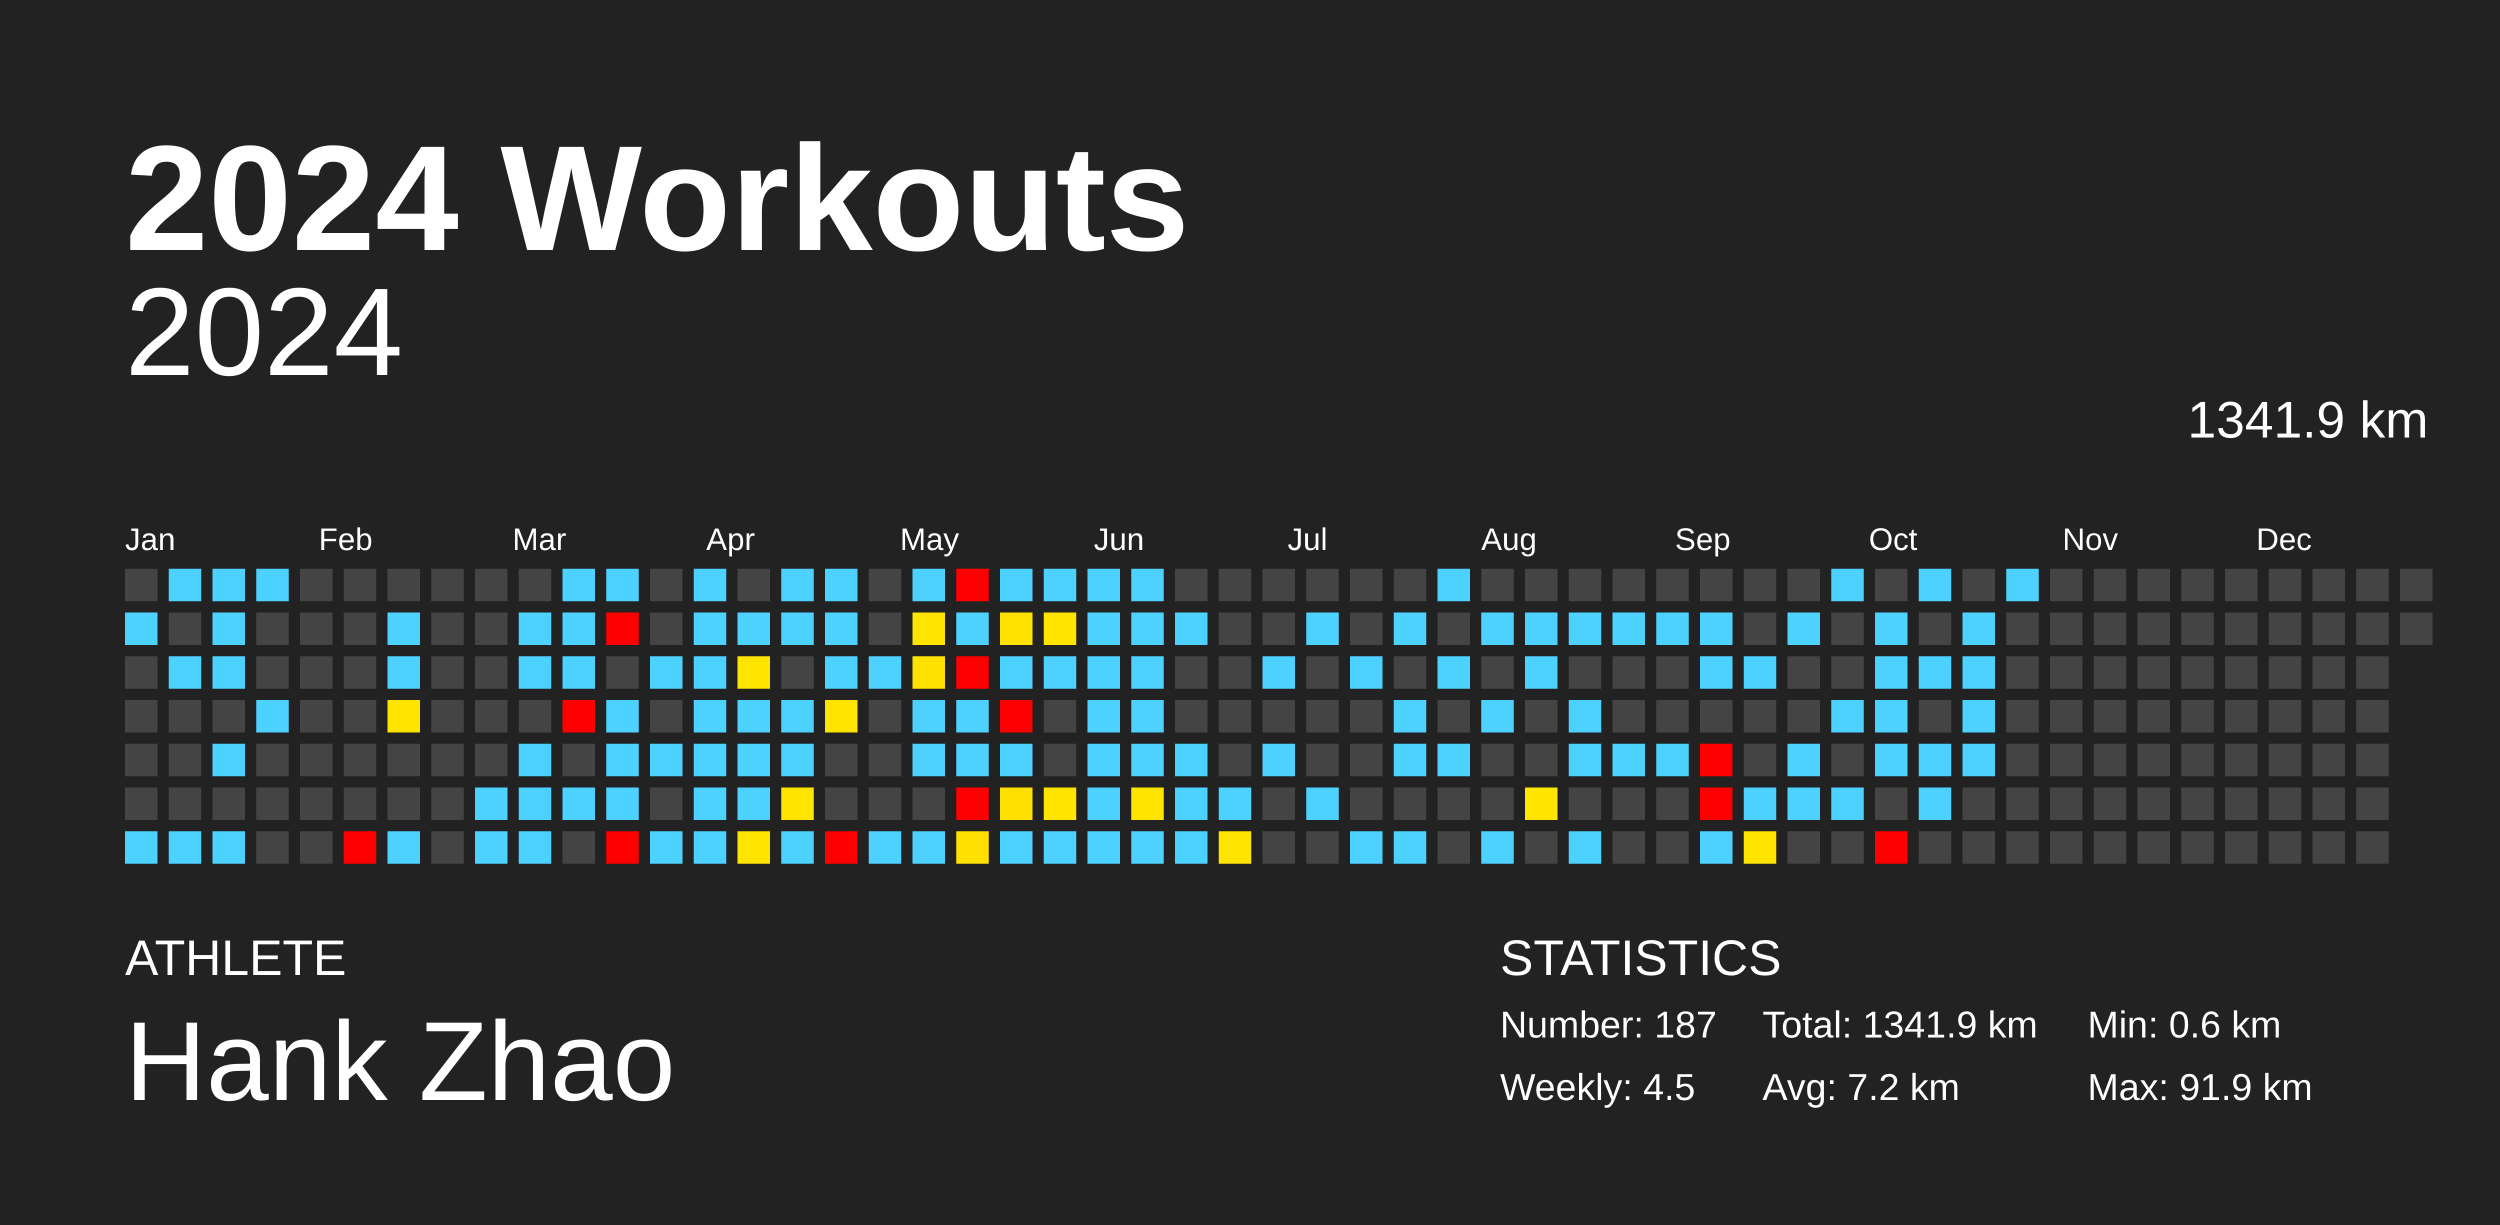
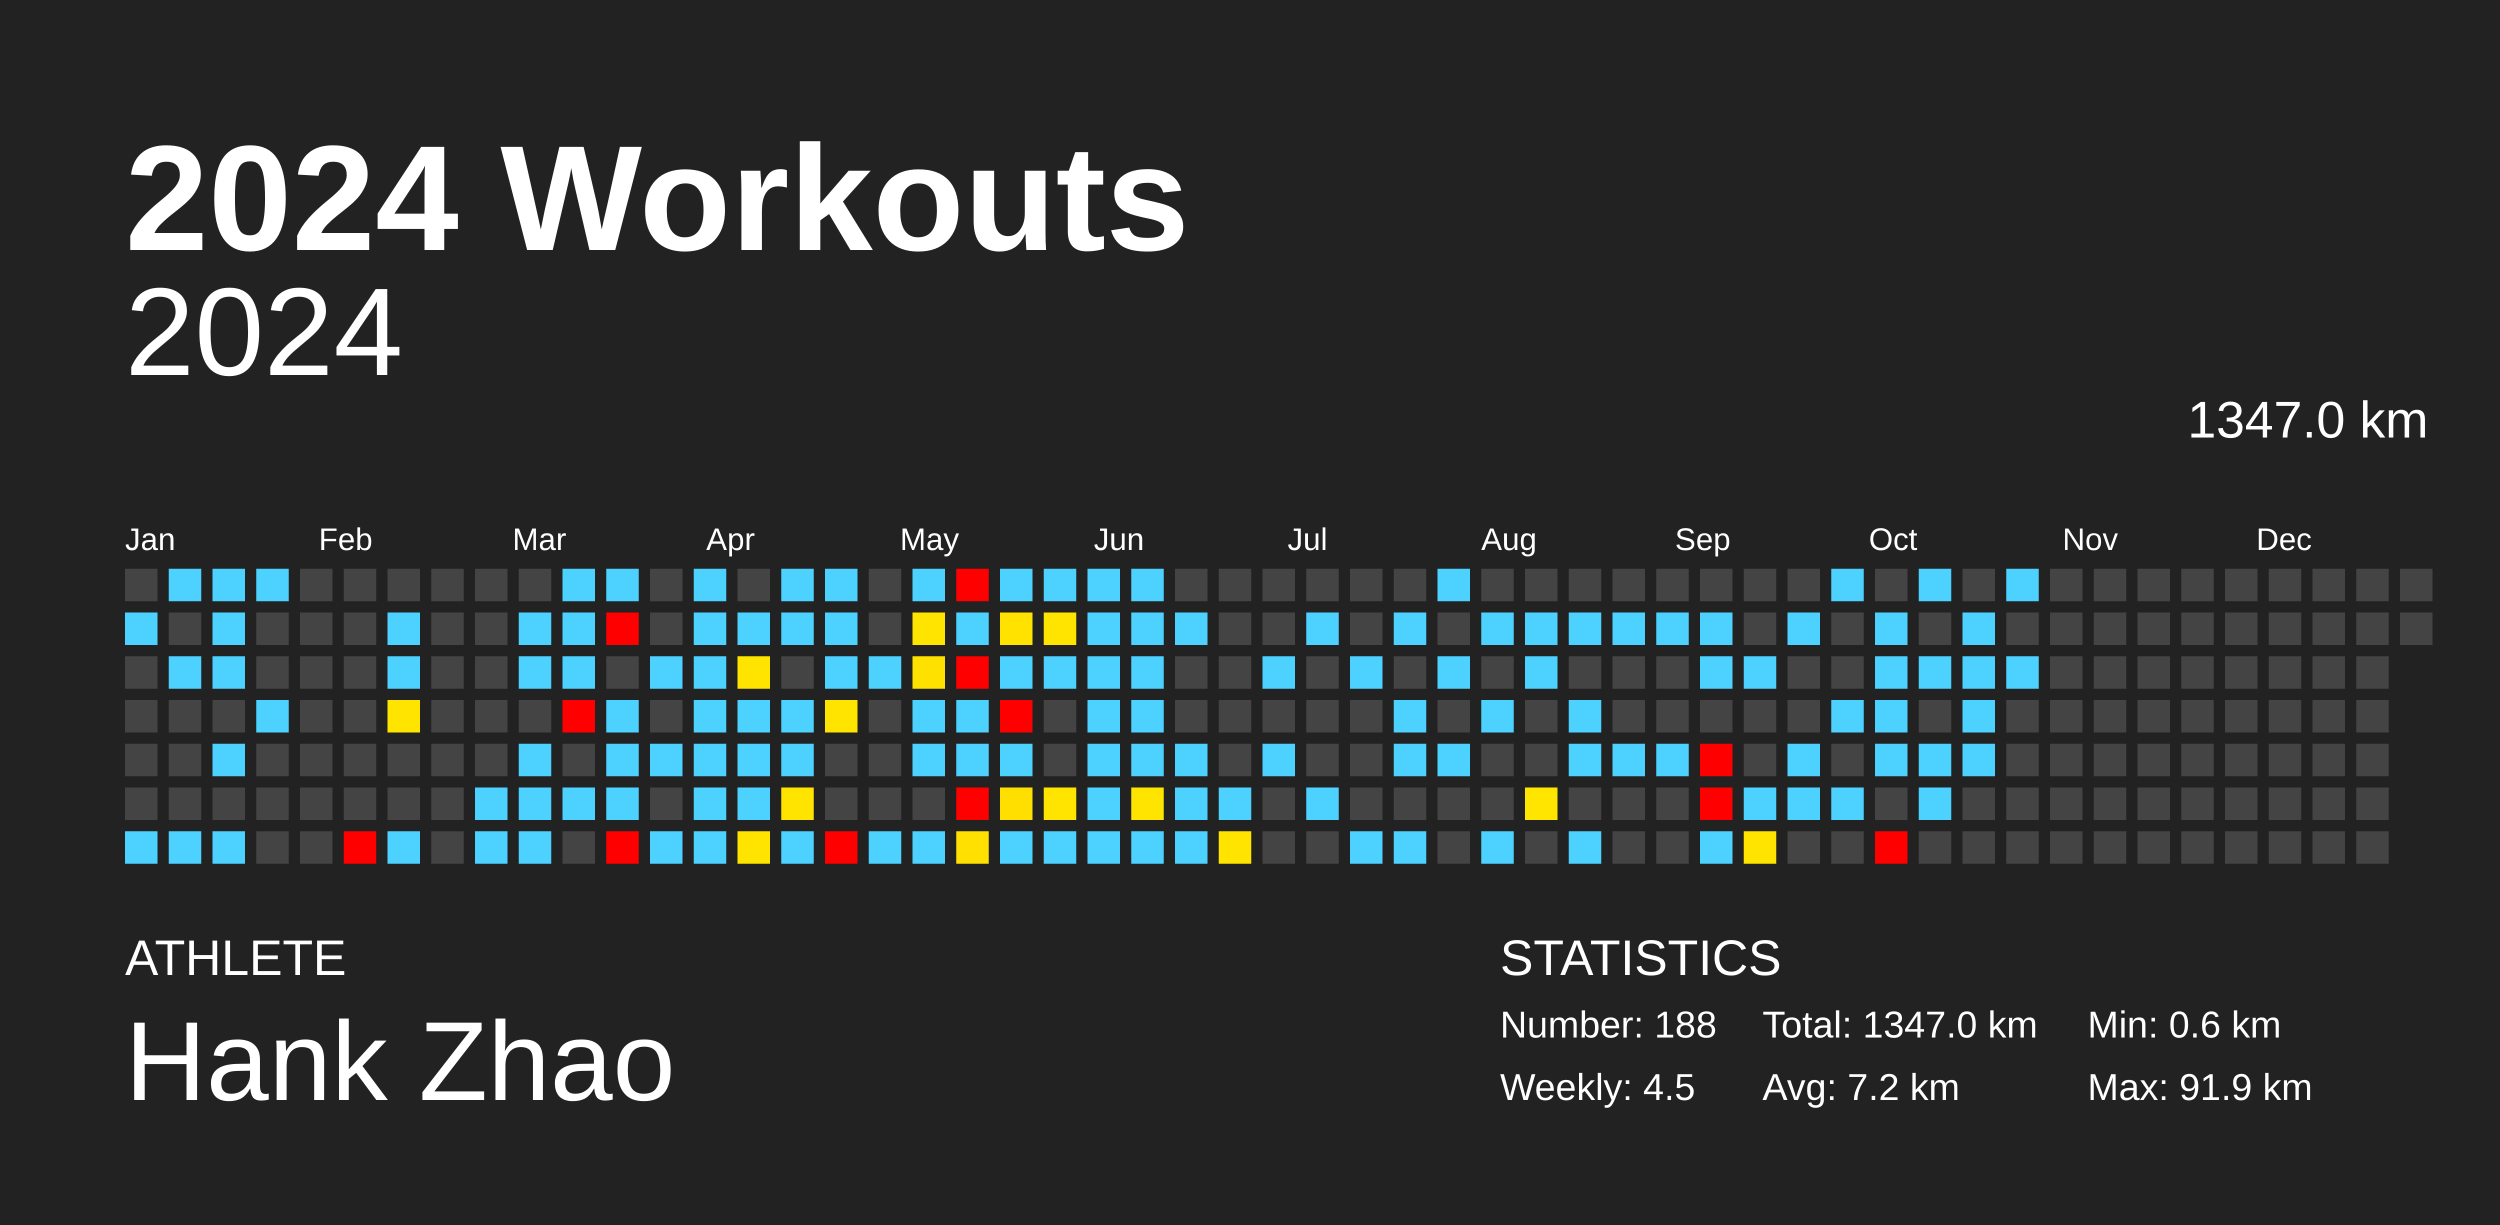
<svg xmlns="http://www.w3.org/2000/svg" baseProfile="full" height="98mm" version="1.1" viewBox="0,0,200,98" width="200mm">
  <defs />
  <rect fill="#222222" height="98" width="200" x="0" y="0" />
  <text fill="#FFFFFF" style="font-size:12px; font-family:Arial; font-weight:bold;" x="10" y="20">2024 Workouts</text>
  <text fill="#FFFFFF" style="font-size:4px; font-family:Arial" x="10" y="78">ATHLETE</text>
  <text fill="#FFFFFF" style="font-size:9px; font-family:Arial" x="10" y="88">Hank Zhao</text>
  <text fill="#FFFFFF" style="font-size:4px; font-family:Arial" x="120" y="78">STATISTICS</text>
-   <text fill="#FFFFFF" style="font-size:3px; font-family:Arial" x="120" y="83">Number: 187</text>
+   <text fill="#FFFFFF" style="font-size:3px; font-family:Arial" x="120" y="83">Number: 188</text>
  <text fill="#FFFFFF" style="font-size:3px; font-family:Arial" x="120" y="88">Weekly: 4.5</text>
-   <text fill="#FFFFFF" style="font-size:3px; font-family:Arial" x="141" y="83">Total: 1341.9 km</text>
+   <text fill="#FFFFFF" style="font-size:3px; font-family:Arial" x="141" y="83">Total: 1347.0 km</text>
  <text fill="#FFFFFF" style="font-size:3px; font-family:Arial" x="141" y="88">Avg: 7.2 km</text>
  <text fill="#FFFFFF" style="font-size:3px; font-family:Arial" x="167" y="83">Min: 0.6 km</text>
  <text fill="#FFFFFF" style="font-size:3px; font-family:Arial" x="167" y="88">Max: 91.9 km</text>
  <text alignment-baseline="hanging" fill="#FFFFFF" style="font-size:10.0px; font-family:Arial;" x="10" y="30">2024</text>
-   <text alignment-baseline="hanging" fill="#FFFFFF" style="font-size:4.125px; font-family:Arial;" x="175" y="35">1341.9 km</text>
+   <text alignment-baseline="hanging" fill="#FFFFFF" style="font-size:4.125px; font-family:Arial;" x="175" y="35">1347.0 km</text>
  <text fill="#FFFFFF" style="font-size:2.5px; font-family:Arial" x="10.0" y="44">Jan</text>
  <text fill="#FFFFFF" style="font-size:2.5px; font-family:Arial" x="25.5" y="44">Feb</text>
  <text fill="#FFFFFF" style="font-size:2.5px; font-family:Arial" x="41.0" y="44">Mar</text>
  <text fill="#FFFFFF" style="font-size:2.5px; font-family:Arial" x="56.5" y="44">Apr</text>
  <text fill="#FFFFFF" style="font-size:2.5px; font-family:Arial" x="72.0" y="44">May</text>
  <text fill="#FFFFFF" style="font-size:2.5px; font-family:Arial" x="87.5" y="44">Jun</text>
  <text fill="#FFFFFF" style="font-size:2.5px; font-family:Arial" x="103.0" y="44">Jul</text>
  <text fill="#FFFFFF" style="font-size:2.5px; font-family:Arial" x="118.5" y="44">Aug</text>
  <text fill="#FFFFFF" style="font-size:2.5px; font-family:Arial" x="134.0" y="44">Sep</text>
  <text fill="#FFFFFF" style="font-size:2.5px; font-family:Arial" x="149.5" y="44">Oct</text>
  <text fill="#FFFFFF" style="font-size:2.5px; font-family:Arial" x="165.0" y="44">Nov</text>
  <text fill="#FFFFFF" style="font-size:2.5px; font-family:Arial" x="180.5" y="44">Dec</text>
  <rect fill="#444444" height="2.6" width="2.6" x="10.0" y="45.5" />
  <rect fill="#4dd2ff" height="2.6" width="2.6" x="10.0" y="49.0" />
  <rect fill="#444444" height="2.6" width="2.6" x="10.0" y="52.5" />
  <rect fill="#444444" height="2.6" width="2.6" x="10.0" y="56.0" />
  <rect fill="#444444" height="2.6" width="2.6" x="10.0" y="59.5" />
  <rect fill="#444444" height="2.6" width="2.6" x="10.0" y="63.0" />
  <rect fill="#4dd2ff" height="2.6" width="2.6" x="10.0" y="66.5" />
  <rect fill="#4dd2ff" height="2.6" width="2.6" x="13.5" y="45.5" />
  <rect fill="#444444" height="2.6" width="2.6" x="13.5" y="49.0" />
  <rect fill="#4dd2ff" height="2.6" width="2.6" x="13.5" y="52.5" />
  <rect fill="#444444" height="2.6" width="2.6" x="13.5" y="56.0" />
  <rect fill="#444444" height="2.6" width="2.6" x="13.5" y="59.5" />
  <rect fill="#444444" height="2.6" width="2.6" x="13.5" y="63.0" />
  <rect fill="#4dd2ff" height="2.6" width="2.6" x="13.5" y="66.5" />
  <rect fill="#4dd2ff" height="2.6" width="2.6" x="17.0" y="45.5" />
  <rect fill="#4dd2ff" height="2.6" width="2.6" x="17.0" y="49.0" />
  <rect fill="#4dd2ff" height="2.6" width="2.6" x="17.0" y="52.5" />
  <rect fill="#444444" height="2.6" width="2.6" x="17.0" y="56.0" />
  <rect fill="#4dd2ff" height="2.6" width="2.6" x="17.0" y="59.5" />
  <rect fill="#444444" height="2.6" width="2.6" x="17.0" y="63.0" />
  <rect fill="#4dd2ff" height="2.6" width="2.6" x="17.0" y="66.5" />
  <rect fill="#4dd2ff" height="2.6" width="2.6" x="20.5" y="45.5" />
  <rect fill="#444444" height="2.6" width="2.6" x="20.5" y="49.0" />
  <rect fill="#444444" height="2.6" width="2.6" x="20.5" y="52.5" />
  <rect fill="#4dd2ff" height="2.6" width="2.6" x="20.5" y="56.0" />
  <rect fill="#444444" height="2.6" width="2.6" x="20.5" y="59.5" />
  <rect fill="#444444" height="2.6" width="2.6" x="20.5" y="63.0" />
  <rect fill="#444444" height="2.6" width="2.6" x="20.5" y="66.5" />
  <rect fill="#444444" height="2.6" width="2.6" x="24.0" y="45.5" />
  <rect fill="#444444" height="2.6" width="2.6" x="24.0" y="49.0" />
  <rect fill="#444444" height="2.6" width="2.6" x="24.0" y="52.5" />
  <rect fill="#444444" height="2.6" width="2.6" x="24.0" y="56.0" />
  <rect fill="#444444" height="2.6" width="2.6" x="24.0" y="59.5" />
  <rect fill="#444444" height="2.6" width="2.6" x="24.0" y="63.0" />
  <rect fill="#444444" height="2.6" width="2.6" x="24.0" y="66.5" />
  <rect fill="#444444" height="2.6" width="2.6" x="27.5" y="45.5" />
  <rect fill="#444444" height="2.6" width="2.6" x="27.5" y="49.0" />
  <rect fill="#444444" height="2.6" width="2.6" x="27.5" y="52.5" />
  <rect fill="#444444" height="2.6" width="2.6" x="27.5" y="56.0" />
  <rect fill="#444444" height="2.6" width="2.6" x="27.5" y="59.5" />
  <rect fill="#444444" height="2.6" width="2.6" x="27.5" y="63.0" />
  <rect fill="red" height="2.6" width="2.6" x="27.5" y="66.5" />
  <rect fill="#444444" height="2.6" width="2.6" x="31.0" y="45.5" />
  <rect fill="#4dd2ff" height="2.6" width="2.6" x="31.0" y="49.0" />
  <rect fill="#4dd2ff" height="2.6" width="2.6" x="31.0" y="52.5" />
  <rect fill="#ffe400" height="2.6" width="2.6" x="31.0" y="56.0" />
  <rect fill="#444444" height="2.6" width="2.6" x="31.0" y="59.5" />
  <rect fill="#444444" height="2.6" width="2.6" x="31.0" y="63.0" />
  <rect fill="#4dd2ff" height="2.6" width="2.6" x="31.0" y="66.5" />
  <rect fill="#444444" height="2.6" width="2.6" x="34.5" y="45.5" />
  <rect fill="#444444" height="2.6" width="2.6" x="34.5" y="49.0" />
  <rect fill="#444444" height="2.6" width="2.6" x="34.5" y="52.5" />
  <rect fill="#444444" height="2.6" width="2.6" x="34.5" y="56.0" />
  <rect fill="#444444" height="2.6" width="2.6" x="34.5" y="59.5" />
  <rect fill="#444444" height="2.6" width="2.6" x="34.5" y="63.0" />
  <rect fill="#444444" height="2.6" width="2.6" x="34.5" y="66.5" />
  <rect fill="#444444" height="2.6" width="2.6" x="38.0" y="45.5" />
  <rect fill="#444444" height="2.6" width="2.6" x="38.0" y="49.0" />
  <rect fill="#444444" height="2.6" width="2.6" x="38.0" y="52.5" />
  <rect fill="#444444" height="2.6" width="2.6" x="38.0" y="56.0" />
  <rect fill="#444444" height="2.6" width="2.6" x="38.0" y="59.5" />
  <rect fill="#4dd2ff" height="2.6" width="2.6" x="38.0" y="63.0" />
  <rect fill="#4dd2ff" height="2.6" width="2.6" x="38.0" y="66.5" />
  <rect fill="#444444" height="2.6" width="2.6" x="41.5" y="45.5" />
  <rect fill="#4dd2ff" height="2.6" width="2.6" x="41.5" y="49.0" />
  <rect fill="#4dd2ff" height="2.6" width="2.6" x="41.5" y="52.5" />
  <rect fill="#444444" height="2.6" width="2.6" x="41.5" y="56.0" />
  <rect fill="#4dd2ff" height="2.6" width="2.6" x="41.5" y="59.5" />
  <rect fill="#4dd2ff" height="2.6" width="2.6" x="41.5" y="63.0" />
  <rect fill="#4dd2ff" height="2.6" width="2.6" x="41.5" y="66.5" />
  <rect fill="#4dd2ff" height="2.6" width="2.6" x="45.0" y="45.5" />
  <rect fill="#4dd2ff" height="2.6" width="2.6" x="45.0" y="49.0" />
  <rect fill="#4dd2ff" height="2.6" width="2.6" x="45.0" y="52.5" />
  <rect fill="red" height="2.6" width="2.6" x="45.0" y="56.0" />
  <rect fill="#444444" height="2.6" width="2.6" x="45.0" y="59.5" />
  <rect fill="#4dd2ff" height="2.6" width="2.6" x="45.0" y="63.0" />
  <rect fill="#444444" height="2.6" width="2.6" x="45.0" y="66.5" />
  <rect fill="#4dd2ff" height="2.6" width="2.6" x="48.5" y="45.5" />
  <rect fill="red" height="2.6" width="2.6" x="48.5" y="49.0" />
  <rect fill="#444444" height="2.6" width="2.6" x="48.5" y="52.5" />
  <rect fill="#4dd2ff" height="2.6" width="2.6" x="48.5" y="56.0" />
  <rect fill="#4dd2ff" height="2.6" width="2.6" x="48.5" y="59.5" />
  <rect fill="#4dd2ff" height="2.6" width="2.6" x="48.5" y="63.0" />
  <rect fill="red" height="2.6" width="2.6" x="48.5" y="66.5" />
  <rect fill="#444444" height="2.6" width="2.6" x="52.0" y="45.5" />
  <rect fill="#444444" height="2.6" width="2.6" x="52.0" y="49.0" />
  <rect fill="#4dd2ff" height="2.6" width="2.6" x="52.0" y="52.5" />
  <rect fill="#444444" height="2.6" width="2.6" x="52.0" y="56.0" />
  <rect fill="#4dd2ff" height="2.6" width="2.6" x="52.0" y="59.5" />
  <rect fill="#444444" height="2.6" width="2.6" x="52.0" y="63.0" />
  <rect fill="#4dd2ff" height="2.6" width="2.6" x="52.0" y="66.5" />
  <rect fill="#4dd2ff" height="2.6" width="2.6" x="55.5" y="45.5" />
  <rect fill="#4dd2ff" height="2.6" width="2.6" x="55.5" y="49.0" />
  <rect fill="#4dd2ff" height="2.6" width="2.6" x="55.5" y="52.5" />
  <rect fill="#4dd2ff" height="2.6" width="2.6" x="55.5" y="56.0" />
  <rect fill="#4dd2ff" height="2.6" width="2.6" x="55.5" y="59.5" />
  <rect fill="#4dd2ff" height="2.6" width="2.6" x="55.5" y="63.0" />
  <rect fill="#4dd2ff" height="2.6" width="2.6" x="55.5" y="66.5" />
  <rect fill="#444444" height="2.6" width="2.6" x="59.0" y="45.5" />
  <rect fill="#4dd2ff" height="2.6" width="2.6" x="59.0" y="49.0" />
  <rect fill="#ffe400" height="2.6" width="2.6" x="59.0" y="52.5" />
  <rect fill="#4dd2ff" height="2.6" width="2.6" x="59.0" y="56.0" />
  <rect fill="#4dd2ff" height="2.6" width="2.6" x="59.0" y="59.5" />
  <rect fill="#4dd2ff" height="2.6" width="2.6" x="59.0" y="63.0" />
  <rect fill="#ffe400" height="2.6" width="2.6" x="59.0" y="66.5" />
  <rect fill="#4dd2ff" height="2.6" width="2.6" x="62.5" y="45.5" />
  <rect fill="#4dd2ff" height="2.6" width="2.6" x="62.5" y="49.0" />
  <rect fill="#444444" height="2.6" width="2.6" x="62.5" y="52.5" />
  <rect fill="#4dd2ff" height="2.6" width="2.6" x="62.5" y="56.0" />
  <rect fill="#4dd2ff" height="2.6" width="2.6" x="62.5" y="59.5" />
  <rect fill="#ffe400" height="2.6" width="2.6" x="62.5" y="63.0" />
  <rect fill="#4dd2ff" height="2.6" width="2.6" x="62.5" y="66.5" />
  <rect fill="#4dd2ff" height="2.6" width="2.6" x="66.0" y="45.5" />
  <rect fill="#4dd2ff" height="2.6" width="2.6" x="66.0" y="49.0" />
  <rect fill="#4dd2ff" height="2.6" width="2.6" x="66.0" y="52.5" />
  <rect fill="#ffe400" height="2.6" width="2.6" x="66.0" y="56.0" />
  <rect fill="#444444" height="2.6" width="2.6" x="66.0" y="59.5" />
  <rect fill="#444444" height="2.6" width="2.6" x="66.0" y="63.0" />
  <rect fill="red" height="2.6" width="2.6" x="66.0" y="66.5" />
  <rect fill="#444444" height="2.6" width="2.6" x="69.5" y="45.5" />
  <rect fill="#444444" height="2.6" width="2.6" x="69.5" y="49.0" />
  <rect fill="#4dd2ff" height="2.6" width="2.6" x="69.5" y="52.5" />
  <rect fill="#444444" height="2.6" width="2.6" x="69.5" y="56.0" />
  <rect fill="#444444" height="2.6" width="2.6" x="69.5" y="59.5" />
  <rect fill="#444444" height="2.6" width="2.6" x="69.5" y="63.0" />
  <rect fill="#4dd2ff" height="2.6" width="2.6" x="69.5" y="66.5" />
  <rect fill="#4dd2ff" height="2.6" width="2.6" x="73.0" y="45.5" />
  <rect fill="#ffe400" height="2.6" width="2.6" x="73.0" y="49.0" />
  <rect fill="#ffe100" height="2.6" width="2.6" x="73.0" y="52.5" />
  <rect fill="#4dd2ff" height="2.6" width="2.6" x="73.0" y="56.0" />
  <rect fill="#4dd2ff" height="2.6" width="2.6" x="73.0" y="59.5" />
  <rect fill="#444444" height="2.6" width="2.6" x="73.0" y="63.0" />
  <rect fill="#4dd2ff" height="2.6" width="2.6" x="73.0" y="66.5" />
  <rect fill="red" height="2.6" width="2.6" x="76.5" y="45.5" />
  <rect fill="#4dd2ff" height="2.6" width="2.6" x="76.5" y="49.0" />
  <rect fill="red" height="2.6" width="2.6" x="76.5" y="52.5" />
  <rect fill="#4dd2ff" height="2.6" width="2.6" x="76.5" y="56.0" />
  <rect fill="#4dd2ff" height="2.6" width="2.6" x="76.5" y="59.5" />
  <rect fill="red" height="2.6" width="2.6" x="76.5" y="63.0" />
  <rect fill="#ffe000" height="2.6" width="2.6" x="76.5" y="66.5" />
  <rect fill="#4dd2ff" height="2.6" width="2.6" x="80.0" y="45.5" />
  <rect fill="#ffe200" height="2.6" width="2.6" x="80.0" y="49.0" />
  <rect fill="#4dd2ff" height="2.6" width="2.6" x="80.0" y="52.5" />
  <rect fill="red" height="2.6" width="2.6" x="80.0" y="56.0" />
  <rect fill="#4dd2ff" height="2.6" width="2.6" x="80.0" y="59.5" />
  <rect fill="#ffdf00" height="2.6" width="2.6" x="80.0" y="63.0" />
  <rect fill="#4dd2ff" height="2.6" width="2.6" x="80.0" y="66.5" />
  <rect fill="#4dd2ff" height="2.6" width="2.6" x="83.5" y="45.5" />
  <rect fill="#ffe400" height="2.6" width="2.6" x="83.5" y="49.0" />
  <rect fill="#4dd2ff" height="2.6" width="2.6" x="83.5" y="52.5" />
  <rect fill="#444444" height="2.6" width="2.6" x="83.5" y="56.0" />
  <rect fill="#444444" height="2.6" width="2.6" x="83.5" y="59.5" />
  <rect fill="#ffe400" height="2.6" width="2.6" x="83.5" y="63.0" />
  <rect fill="#4dd2ff" height="2.6" width="2.6" x="83.5" y="66.5" />
  <rect fill="#4dd2ff" height="2.6" width="2.6" x="87.0" y="45.5" />
  <rect fill="#4dd2ff" height="2.6" width="2.6" x="87.0" y="49.0" />
  <rect fill="#4dd2ff" height="2.6" width="2.6" x="87.0" y="52.5" />
  <rect fill="#4dd2ff" height="2.6" width="2.6" x="87.0" y="56.0" />
  <rect fill="#4dd2ff" height="2.6" width="2.6" x="87.0" y="59.5" />
  <rect fill="#4dd2ff" height="2.6" width="2.6" x="87.0" y="63.0" />
  <rect fill="#4dd2ff" height="2.6" width="2.6" x="87.0" y="66.5" />
  <rect fill="#4dd2ff" height="2.6" width="2.6" x="90.5" y="45.5" />
  <rect fill="#4dd2ff" height="2.6" width="2.6" x="90.5" y="49.0" />
  <rect fill="#4dd2ff" height="2.6" width="2.6" x="90.5" y="52.5" />
  <rect fill="#4dd2ff" height="2.6" width="2.6" x="90.5" y="56.0" />
  <rect fill="#4dd2ff" height="2.6" width="2.6" x="90.5" y="59.5" />
  <rect fill="#ffe400" height="2.6" width="2.6" x="90.5" y="63.0" />
  <rect fill="#4dd2ff" height="2.6" width="2.6" x="90.5" y="66.5" />
  <rect fill="#444444" height="2.6" width="2.6" x="94.0" y="45.5" />
  <rect fill="#4dd2ff" height="2.6" width="2.6" x="94.0" y="49.0" />
  <rect fill="#444444" height="2.6" width="2.6" x="94.0" y="52.5" />
  <rect fill="#444444" height="2.6" width="2.6" x="94.0" y="56.0" />
  <rect fill="#4dd2ff" height="2.6" width="2.6" x="94.0" y="59.5" />
  <rect fill="#4dd2ff" height="2.6" width="2.6" x="94.0" y="63.0" />
  <rect fill="#4dd2ff" height="2.6" width="2.6" x="94.0" y="66.5" />
  <rect fill="#444444" height="2.6" width="2.6" x="97.5" y="45.5" />
  <rect fill="#444444" height="2.6" width="2.6" x="97.5" y="49.0" />
  <rect fill="#444444" height="2.6" width="2.6" x="97.5" y="52.5" />
  <rect fill="#444444" height="2.6" width="2.6" x="97.5" y="56.0" />
  <rect fill="#444444" height="2.6" width="2.6" x="97.5" y="59.5" />
  <rect fill="#4dd2ff" height="2.6" width="2.6" x="97.5" y="63.0" />
  <rect fill="#ffe400" height="2.6" width="2.6" x="97.5" y="66.5" />
  <rect fill="#444444" height="2.6" width="2.6" x="101.0" y="45.5" />
  <rect fill="#444444" height="2.6" width="2.6" x="101.0" y="49.0" />
  <rect fill="#4dd2ff" height="2.6" width="2.6" x="101.0" y="52.5" />
  <rect fill="#444444" height="2.6" width="2.6" x="101.0" y="56.0" />
  <rect fill="#4dd2ff" height="2.6" width="2.6" x="101.0" y="59.5" />
  <rect fill="#444444" height="2.6" width="2.6" x="101.0" y="63.0" />
  <rect fill="#444444" height="2.6" width="2.6" x="101.0" y="66.5" />
  <rect fill="#444444" height="2.6" width="2.6" x="104.5" y="45.5" />
  <rect fill="#4dd2ff" height="2.6" width="2.6" x="104.5" y="49.0" />
  <rect fill="#444444" height="2.6" width="2.6" x="104.5" y="52.5" />
  <rect fill="#444444" height="2.6" width="2.6" x="104.5" y="56.0" />
  <rect fill="#444444" height="2.6" width="2.6" x="104.5" y="59.5" />
  <rect fill="#4dd2ff" height="2.6" width="2.6" x="104.5" y="63.0" />
  <rect fill="#444444" height="2.6" width="2.6" x="104.5" y="66.5" />
  <rect fill="#444444" height="2.6" width="2.6" x="108.0" y="45.5" />
  <rect fill="#444444" height="2.6" width="2.6" x="108.0" y="49.0" />
  <rect fill="#4dd2ff" height="2.6" width="2.6" x="108.0" y="52.5" />
  <rect fill="#444444" height="2.6" width="2.6" x="108.0" y="56.0" />
  <rect fill="#444444" height="2.6" width="2.6" x="108.0" y="59.5" />
  <rect fill="#444444" height="2.6" width="2.6" x="108.0" y="63.0" />
  <rect fill="#4dd2ff" height="2.6" width="2.6" x="108.0" y="66.5" />
  <rect fill="#444444" height="2.6" width="2.6" x="111.5" y="45.5" />
  <rect fill="#4dd2ff" height="2.6" width="2.6" x="111.5" y="49.0" />
  <rect fill="#444444" height="2.6" width="2.6" x="111.5" y="52.5" />
  <rect fill="#4dd2ff" height="2.6" width="2.6" x="111.5" y="56.0" />
  <rect fill="#4dd2ff" height="2.6" width="2.6" x="111.5" y="59.5" />
  <rect fill="#444444" height="2.6" width="2.6" x="111.5" y="63.0" />
  <rect fill="#4dd2ff" height="2.6" width="2.6" x="111.5" y="66.5" />
  <rect fill="#4dd2ff" height="2.6" width="2.6" x="115.0" y="45.5" />
  <rect fill="#444444" height="2.6" width="2.6" x="115.0" y="49.0" />
  <rect fill="#4dd2ff" height="2.6" width="2.6" x="115.0" y="52.5" />
  <rect fill="#444444" height="2.6" width="2.6" x="115.0" y="56.0" />
  <rect fill="#4dd2ff" height="2.6" width="2.6" x="115.0" y="59.5" />
  <rect fill="#444444" height="2.6" width="2.6" x="115.0" y="63.0" />
  <rect fill="#444444" height="2.6" width="2.6" x="115.0" y="66.5" />
  <rect fill="#444444" height="2.6" width="2.6" x="118.5" y="45.5" />
  <rect fill="#4dd2ff" height="2.6" width="2.6" x="118.5" y="49.0" />
  <rect fill="#444444" height="2.6" width="2.6" x="118.5" y="52.5" />
  <rect fill="#4dd2ff" height="2.6" width="2.6" x="118.5" y="56.0" />
  <rect fill="#444444" height="2.6" width="2.6" x="118.5" y="59.5" />
  <rect fill="#444444" height="2.6" width="2.6" x="118.5" y="63.0" />
  <rect fill="#4dd2ff" height="2.6" width="2.6" x="118.5" y="66.5" />
  <rect fill="#444444" height="2.6" width="2.6" x="122.0" y="45.5" />
  <rect fill="#4dd2ff" height="2.6" width="2.6" x="122.0" y="49.0" />
  <rect fill="#4dd2ff" height="2.6" width="2.6" x="122.0" y="52.5" />
  <rect fill="#444444" height="2.6" width="2.6" x="122.0" y="56.0" />
  <rect fill="#444444" height="2.6" width="2.6" x="122.0" y="59.5" />
  <rect fill="#ffe500" height="2.6" width="2.6" x="122.0" y="63.0" />
  <rect fill="#444444" height="2.6" width="2.6" x="122.0" y="66.5" />
  <rect fill="#444444" height="2.6" width="2.6" x="125.5" y="45.5" />
  <rect fill="#4dd2ff" height="2.6" width="2.6" x="125.5" y="49.0" />
  <rect fill="#444444" height="2.6" width="2.6" x="125.5" y="52.5" />
  <rect fill="#4dd2ff" height="2.6" width="2.6" x="125.5" y="56.0" />
  <rect fill="#4dd2ff" height="2.6" width="2.6" x="125.5" y="59.5" />
  <rect fill="#444444" height="2.6" width="2.6" x="125.5" y="63.0" />
  <rect fill="#4dd2ff" height="2.6" width="2.6" x="125.5" y="66.5" />
  <rect fill="#444444" height="2.6" width="2.6" x="129.0" y="45.5" />
  <rect fill="#4dd2ff" height="2.6" width="2.6" x="129.0" y="49.0" />
  <rect fill="#444444" height="2.6" width="2.6" x="129.0" y="52.5" />
  <rect fill="#444444" height="2.6" width="2.6" x="129.0" y="56.0" />
  <rect fill="#4dd2ff" height="2.6" width="2.6" x="129.0" y="59.5" />
  <rect fill="#444444" height="2.6" width="2.6" x="129.0" y="63.0" />
  <rect fill="#444444" height="2.6" width="2.6" x="129.0" y="66.5" />
  <rect fill="#444444" height="2.6" width="2.6" x="132.5" y="45.5" />
  <rect fill="#4dd2ff" height="2.6" width="2.6" x="132.5" y="49.0" />
  <rect fill="#444444" height="2.6" width="2.6" x="132.5" y="52.5" />
  <rect fill="#444444" height="2.6" width="2.6" x="132.5" y="56.0" />
  <rect fill="#4dd2ff" height="2.6" width="2.6" x="132.5" y="59.5" />
  <rect fill="#444444" height="2.6" width="2.6" x="132.5" y="63.0" />
  <rect fill="#444444" height="2.6" width="2.6" x="132.5" y="66.5" />
  <rect fill="#444444" height="2.6" width="2.6" x="136.0" y="45.5" />
  <rect fill="#4dd2ff" height="2.6" width="2.6" x="136.0" y="49.0" />
  <rect fill="#4dd2ff" height="2.6" width="2.6" x="136.0" y="52.5" />
  <rect fill="#444444" height="2.6" width="2.6" x="136.0" y="56.0" />
  <rect fill="red" height="2.6" width="2.6" x="136.0" y="59.5" />
  <rect fill="red" height="2.6" width="2.6" x="136.0" y="63.0" />
  <rect fill="#4dd2ff" height="2.6" width="2.6" x="136.0" y="66.5" />
  <rect fill="#444444" height="2.6" width="2.6" x="139.5" y="45.5" />
  <rect fill="#444444" height="2.6" width="2.6" x="139.5" y="49.0" />
  <rect fill="#4dd2ff" height="2.6" width="2.6" x="139.5" y="52.5" />
  <rect fill="#444444" height="2.6" width="2.6" x="139.5" y="56.0" />
  <rect fill="#444444" height="2.6" width="2.6" x="139.5" y="59.5" />
  <rect fill="#4dd2ff" height="2.6" width="2.6" x="139.5" y="63.0" />
  <rect fill="#ffe400" height="2.6" width="2.6" x="139.5" y="66.5" />
  <rect fill="#444444" height="2.6" width="2.6" x="143.0" y="45.5" />
  <rect fill="#4dd2ff" height="2.6" width="2.6" x="143.0" y="49.0" />
  <rect fill="#444444" height="2.6" width="2.6" x="143.0" y="52.5" />
  <rect fill="#444444" height="2.6" width="2.6" x="143.0" y="56.0" />
  <rect fill="#4dd2ff" height="2.6" width="2.6" x="143.0" y="59.5" />
  <rect fill="#4dd2ff" height="2.6" width="2.6" x="143.0" y="63.0" />
  <rect fill="#444444" height="2.6" width="2.6" x="143.0" y="66.5" />
  <rect fill="#4dd2ff" height="2.6" width="2.6" x="146.5" y="45.5" />
  <rect fill="#444444" height="2.6" width="2.6" x="146.5" y="49.0" />
  <rect fill="#444444" height="2.6" width="2.6" x="146.5" y="52.5" />
  <rect fill="#4dd2ff" height="2.6" width="2.6" x="146.5" y="56.0" />
  <rect fill="#444444" height="2.6" width="2.6" x="146.5" y="59.5" />
  <rect fill="#4dd2ff" height="2.6" width="2.6" x="146.5" y="63.0" />
  <rect fill="#444444" height="2.6" width="2.6" x="146.5" y="66.5" />
  <rect fill="#444444" height="2.6" width="2.6" x="150.0" y="45.5" />
  <rect fill="#4dd2ff" height="2.6" width="2.6" x="150.0" y="49.0" />
  <rect fill="#4dd2ff" height="2.6" width="2.6" x="150.0" y="52.5" />
  <rect fill="#4dd2ff" height="2.6" width="2.6" x="150.0" y="56.0" />
  <rect fill="#4dd2ff" height="2.6" width="2.6" x="150.0" y="59.5" />
  <rect fill="#444444" height="2.6" width="2.6" x="150.0" y="63.0" />
  <rect fill="red" height="2.6" width="2.6" x="150.0" y="66.5" />
  <rect fill="#4dd2ff" height="2.6" width="2.6" x="153.5" y="45.5" />
  <rect fill="#444444" height="2.6" width="2.6" x="153.5" y="49.0" />
  <rect fill="#4dd2ff" height="2.6" width="2.6" x="153.5" y="52.5" />
  <rect fill="#444444" height="2.6" width="2.6" x="153.5" y="56.0" />
  <rect fill="#4dd2ff" height="2.6" width="2.6" x="153.5" y="59.5" />
  <rect fill="#4dd2ff" height="2.6" width="2.6" x="153.5" y="63.0" />
  <rect fill="#444444" height="2.6" width="2.6" x="153.5" y="66.5" />
  <rect fill="#444444" height="2.6" width="2.6" x="157.0" y="45.5" />
  <rect fill="#4dd2ff" height="2.6" width="2.6" x="157.0" y="49.0" />
  <rect fill="#4dd2ff" height="2.6" width="2.6" x="157.0" y="52.5" />
  <rect fill="#4dd2ff" height="2.6" width="2.6" x="157.0" y="56.0" />
  <rect fill="#4dd2ff" height="2.6" width="2.6" x="157.0" y="59.5" />
  <rect fill="#444444" height="2.6" width="2.6" x="157.0" y="63.0" />
  <rect fill="#444444" height="2.6" width="2.6" x="157.0" y="66.5" />
  <rect fill="#4dd2ff" height="2.6" width="2.6" x="160.5" y="45.5" />
  <rect fill="#444444" height="2.6" width="2.6" x="160.5" y="49.0" />
-   <rect fill="#444444" height="2.6" width="2.6" x="160.5" y="52.5" />
+   <rect fill="#4dd2ff" height="2.6" width="2.6" x="160.5" y="52.5" />
  <rect fill="#444444" height="2.6" width="2.6" x="160.5" y="56.0" />
  <rect fill="#444444" height="2.6" width="2.6" x="160.5" y="59.5" />
  <rect fill="#444444" height="2.6" width="2.6" x="160.5" y="63.0" />
  <rect fill="#444444" height="2.6" width="2.6" x="160.5" y="66.5" />
  <rect fill="#444444" height="2.6" width="2.6" x="164.0" y="45.5" />
  <rect fill="#444444" height="2.6" width="2.6" x="164.0" y="49.0" />
  <rect fill="#444444" height="2.6" width="2.6" x="164.0" y="52.5" />
  <rect fill="#444444" height="2.6" width="2.6" x="164.0" y="56.0" />
  <rect fill="#444444" height="2.6" width="2.6" x="164.0" y="59.5" />
  <rect fill="#444444" height="2.6" width="2.6" x="164.0" y="63.0" />
  <rect fill="#444444" height="2.6" width="2.6" x="164.0" y="66.5" />
  <rect fill="#444444" height="2.6" width="2.6" x="167.5" y="45.5" />
  <rect fill="#444444" height="2.6" width="2.6" x="167.5" y="49.0" />
  <rect fill="#444444" height="2.6" width="2.6" x="167.5" y="52.5" />
  <rect fill="#444444" height="2.6" width="2.6" x="167.5" y="56.0" />
  <rect fill="#444444" height="2.6" width="2.6" x="167.5" y="59.5" />
  <rect fill="#444444" height="2.6" width="2.6" x="167.5" y="63.0" />
  <rect fill="#444444" height="2.6" width="2.6" x="167.5" y="66.5" />
  <rect fill="#444444" height="2.6" width="2.6" x="171.0" y="45.5" />
  <rect fill="#444444" height="2.6" width="2.6" x="171.0" y="49.0" />
  <rect fill="#444444" height="2.6" width="2.6" x="171.0" y="52.5" />
  <rect fill="#444444" height="2.6" width="2.6" x="171.0" y="56.0" />
  <rect fill="#444444" height="2.6" width="2.6" x="171.0" y="59.5" />
  <rect fill="#444444" height="2.6" width="2.6" x="171.0" y="63.0" />
  <rect fill="#444444" height="2.6" width="2.6" x="171.0" y="66.5" />
  <rect fill="#444444" height="2.6" width="2.6" x="174.5" y="45.5" />
  <rect fill="#444444" height="2.6" width="2.6" x="174.5" y="49.0" />
  <rect fill="#444444" height="2.6" width="2.6" x="174.5" y="52.5" />
  <rect fill="#444444" height="2.6" width="2.6" x="174.5" y="56.0" />
  <rect fill="#444444" height="2.6" width="2.6" x="174.5" y="59.5" />
  <rect fill="#444444" height="2.6" width="2.6" x="174.5" y="63.0" />
  <rect fill="#444444" height="2.6" width="2.6" x="174.5" y="66.5" />
  <rect fill="#444444" height="2.6" width="2.6" x="178.0" y="45.5" />
  <rect fill="#444444" height="2.6" width="2.6" x="178.0" y="49.0" />
  <rect fill="#444444" height="2.6" width="2.6" x="178.0" y="52.5" />
  <rect fill="#444444" height="2.6" width="2.6" x="178.0" y="56.0" />
  <rect fill="#444444" height="2.6" width="2.6" x="178.0" y="59.5" />
  <rect fill="#444444" height="2.6" width="2.6" x="178.0" y="63.0" />
  <rect fill="#444444" height="2.6" width="2.6" x="178.0" y="66.5" />
  <rect fill="#444444" height="2.6" width="2.6" x="181.5" y="45.5" />
  <rect fill="#444444" height="2.6" width="2.6" x="181.5" y="49.0" />
  <rect fill="#444444" height="2.6" width="2.6" x="181.5" y="52.5" />
  <rect fill="#444444" height="2.6" width="2.6" x="181.5" y="56.0" />
  <rect fill="#444444" height="2.6" width="2.6" x="181.5" y="59.5" />
  <rect fill="#444444" height="2.6" width="2.6" x="181.5" y="63.0" />
  <rect fill="#444444" height="2.6" width="2.6" x="181.5" y="66.5" />
  <rect fill="#444444" height="2.6" width="2.6" x="185.0" y="45.5" />
  <rect fill="#444444" height="2.6" width="2.6" x="185.0" y="49.0" />
  <rect fill="#444444" height="2.6" width="2.6" x="185.0" y="52.5" />
  <rect fill="#444444" height="2.6" width="2.6" x="185.0" y="56.0" />
  <rect fill="#444444" height="2.6" width="2.6" x="185.0" y="59.5" />
  <rect fill="#444444" height="2.6" width="2.6" x="185.0" y="63.0" />
  <rect fill="#444444" height="2.6" width="2.6" x="185.0" y="66.5" />
  <rect fill="#444444" height="2.6" width="2.6" x="188.5" y="45.5" />
  <rect fill="#444444" height="2.6" width="2.6" x="188.5" y="49.0" />
  <rect fill="#444444" height="2.6" width="2.6" x="188.5" y="52.5" />
  <rect fill="#444444" height="2.6" width="2.6" x="188.5" y="56.0" />
  <rect fill="#444444" height="2.6" width="2.6" x="188.5" y="59.5" />
  <rect fill="#444444" height="2.6" width="2.6" x="188.5" y="63.0" />
  <rect fill="#444444" height="2.6" width="2.6" x="188.5" y="66.5" />
  <rect fill="#444444" height="2.6" width="2.6" x="192.0" y="45.5" />
  <rect fill="#444444" height="2.6" width="2.6" x="192.0" y="49.0" />
</svg>
